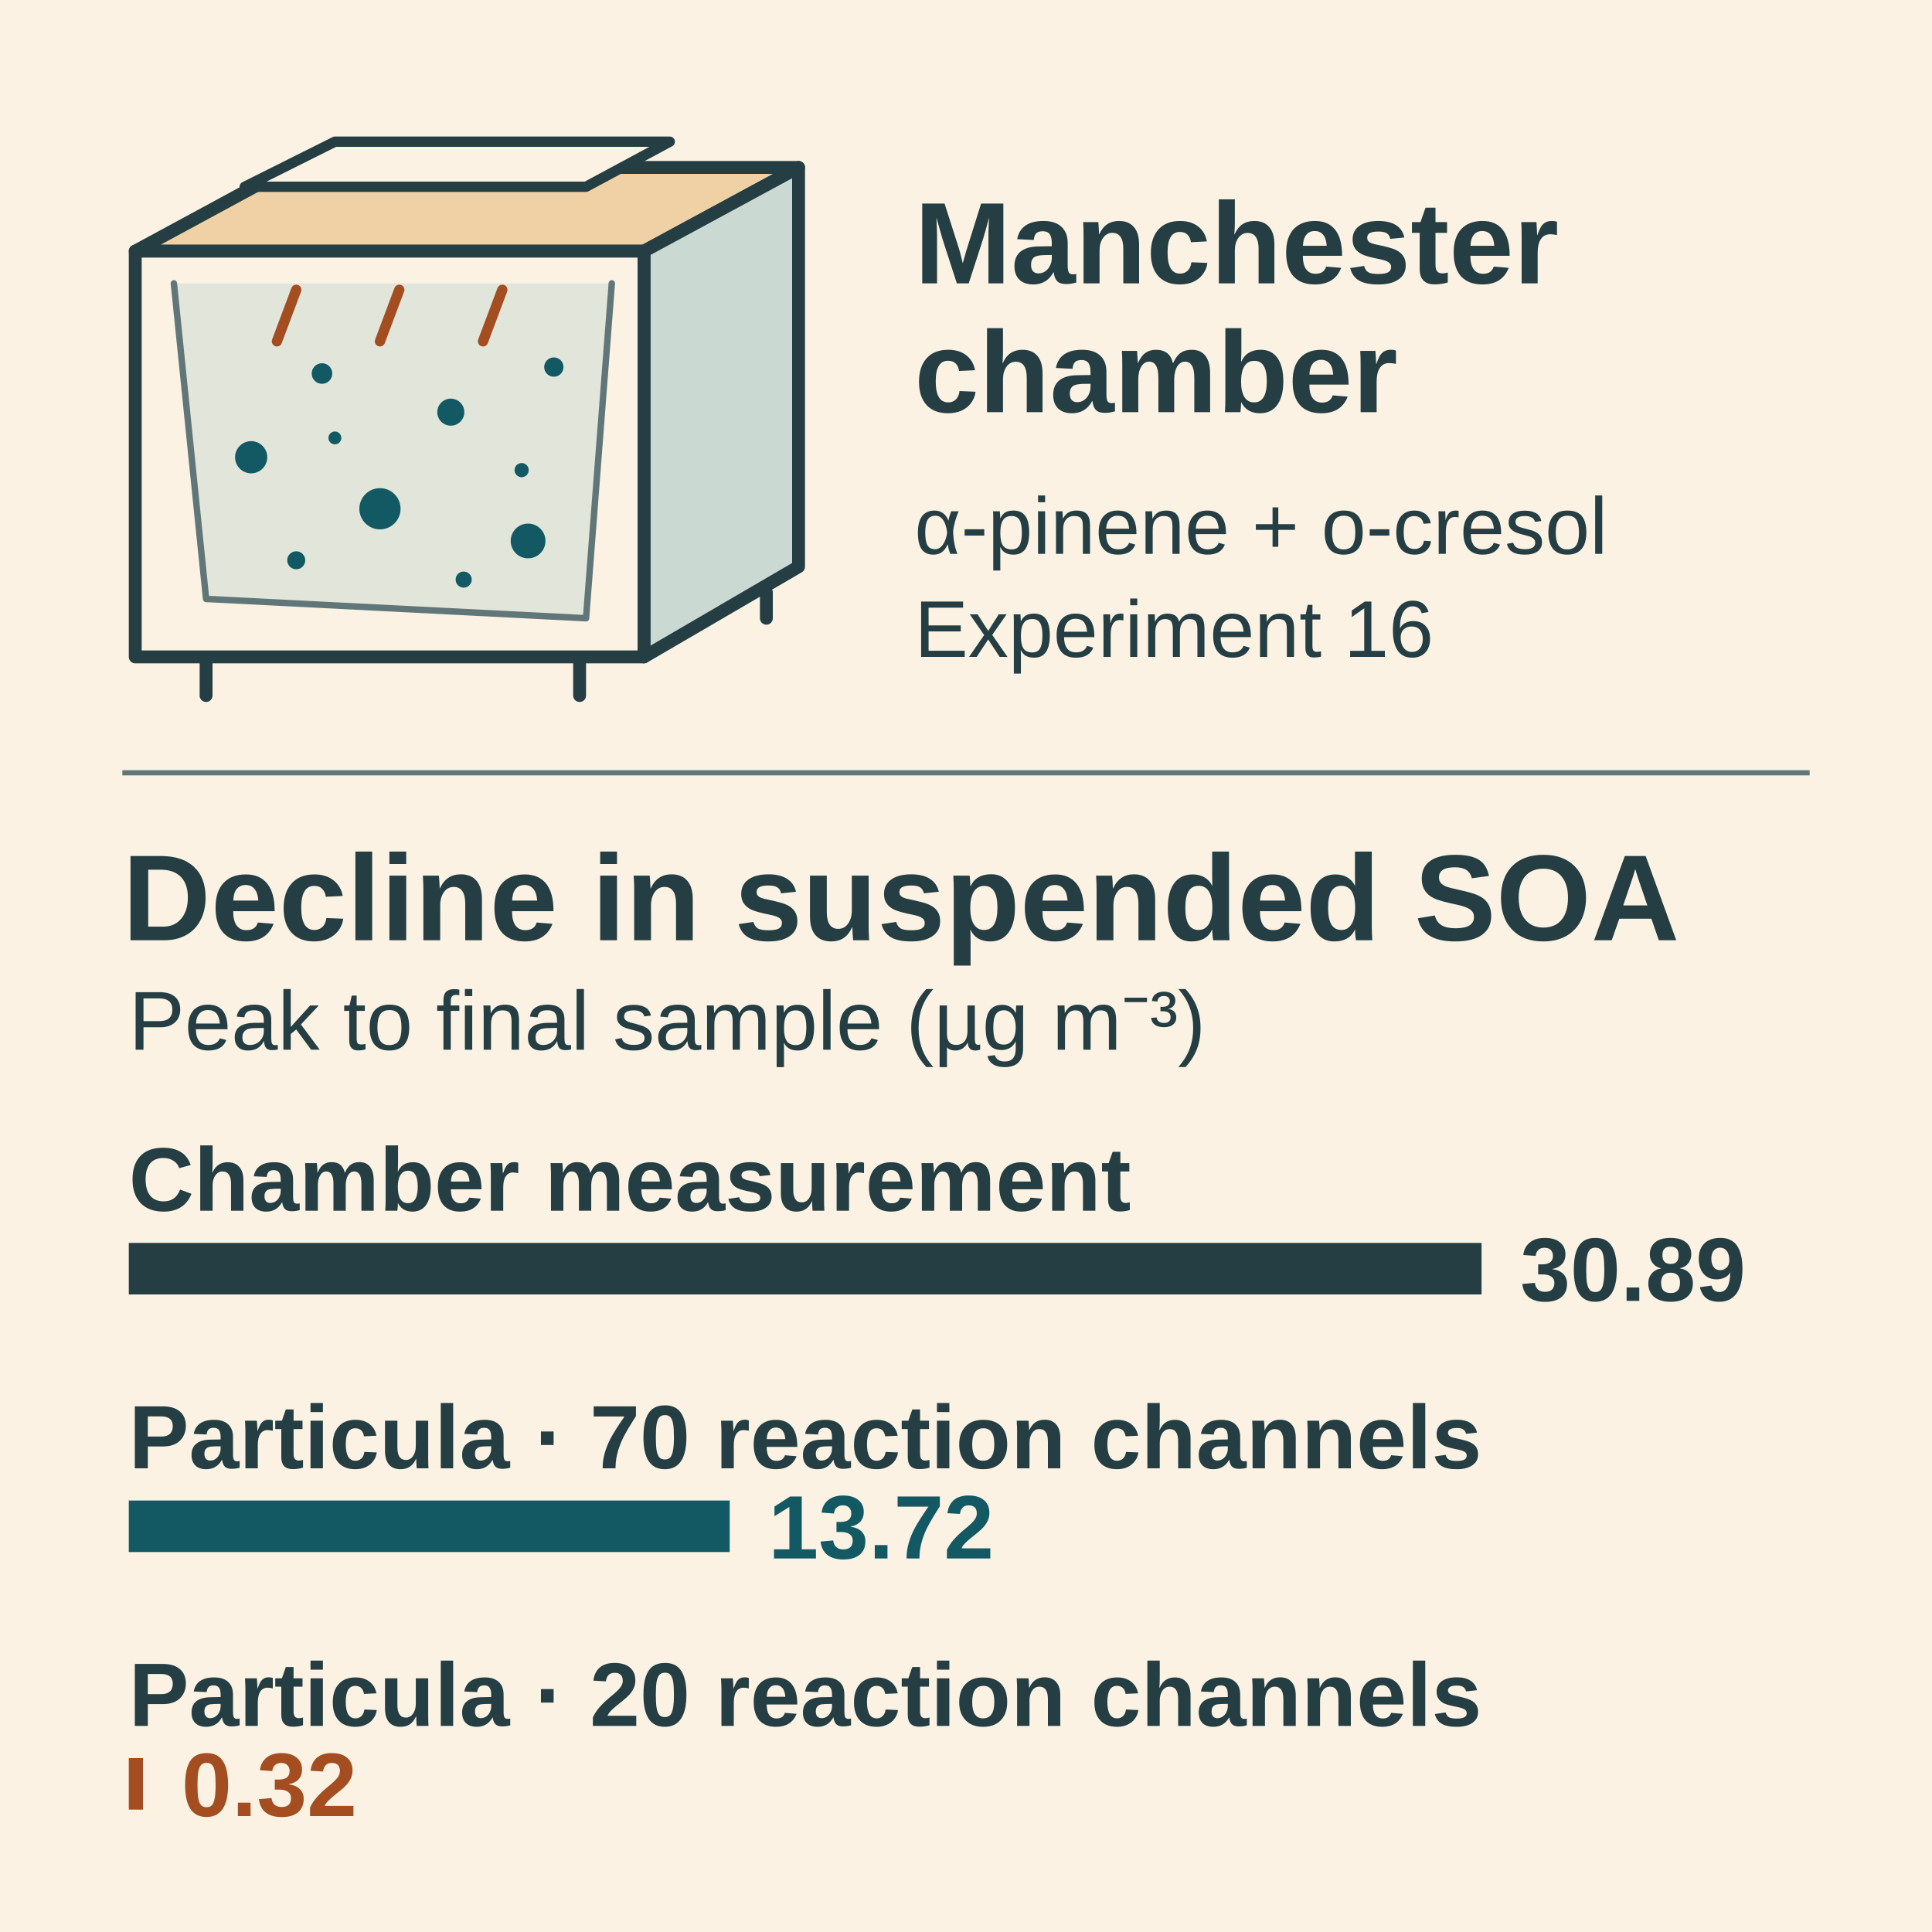
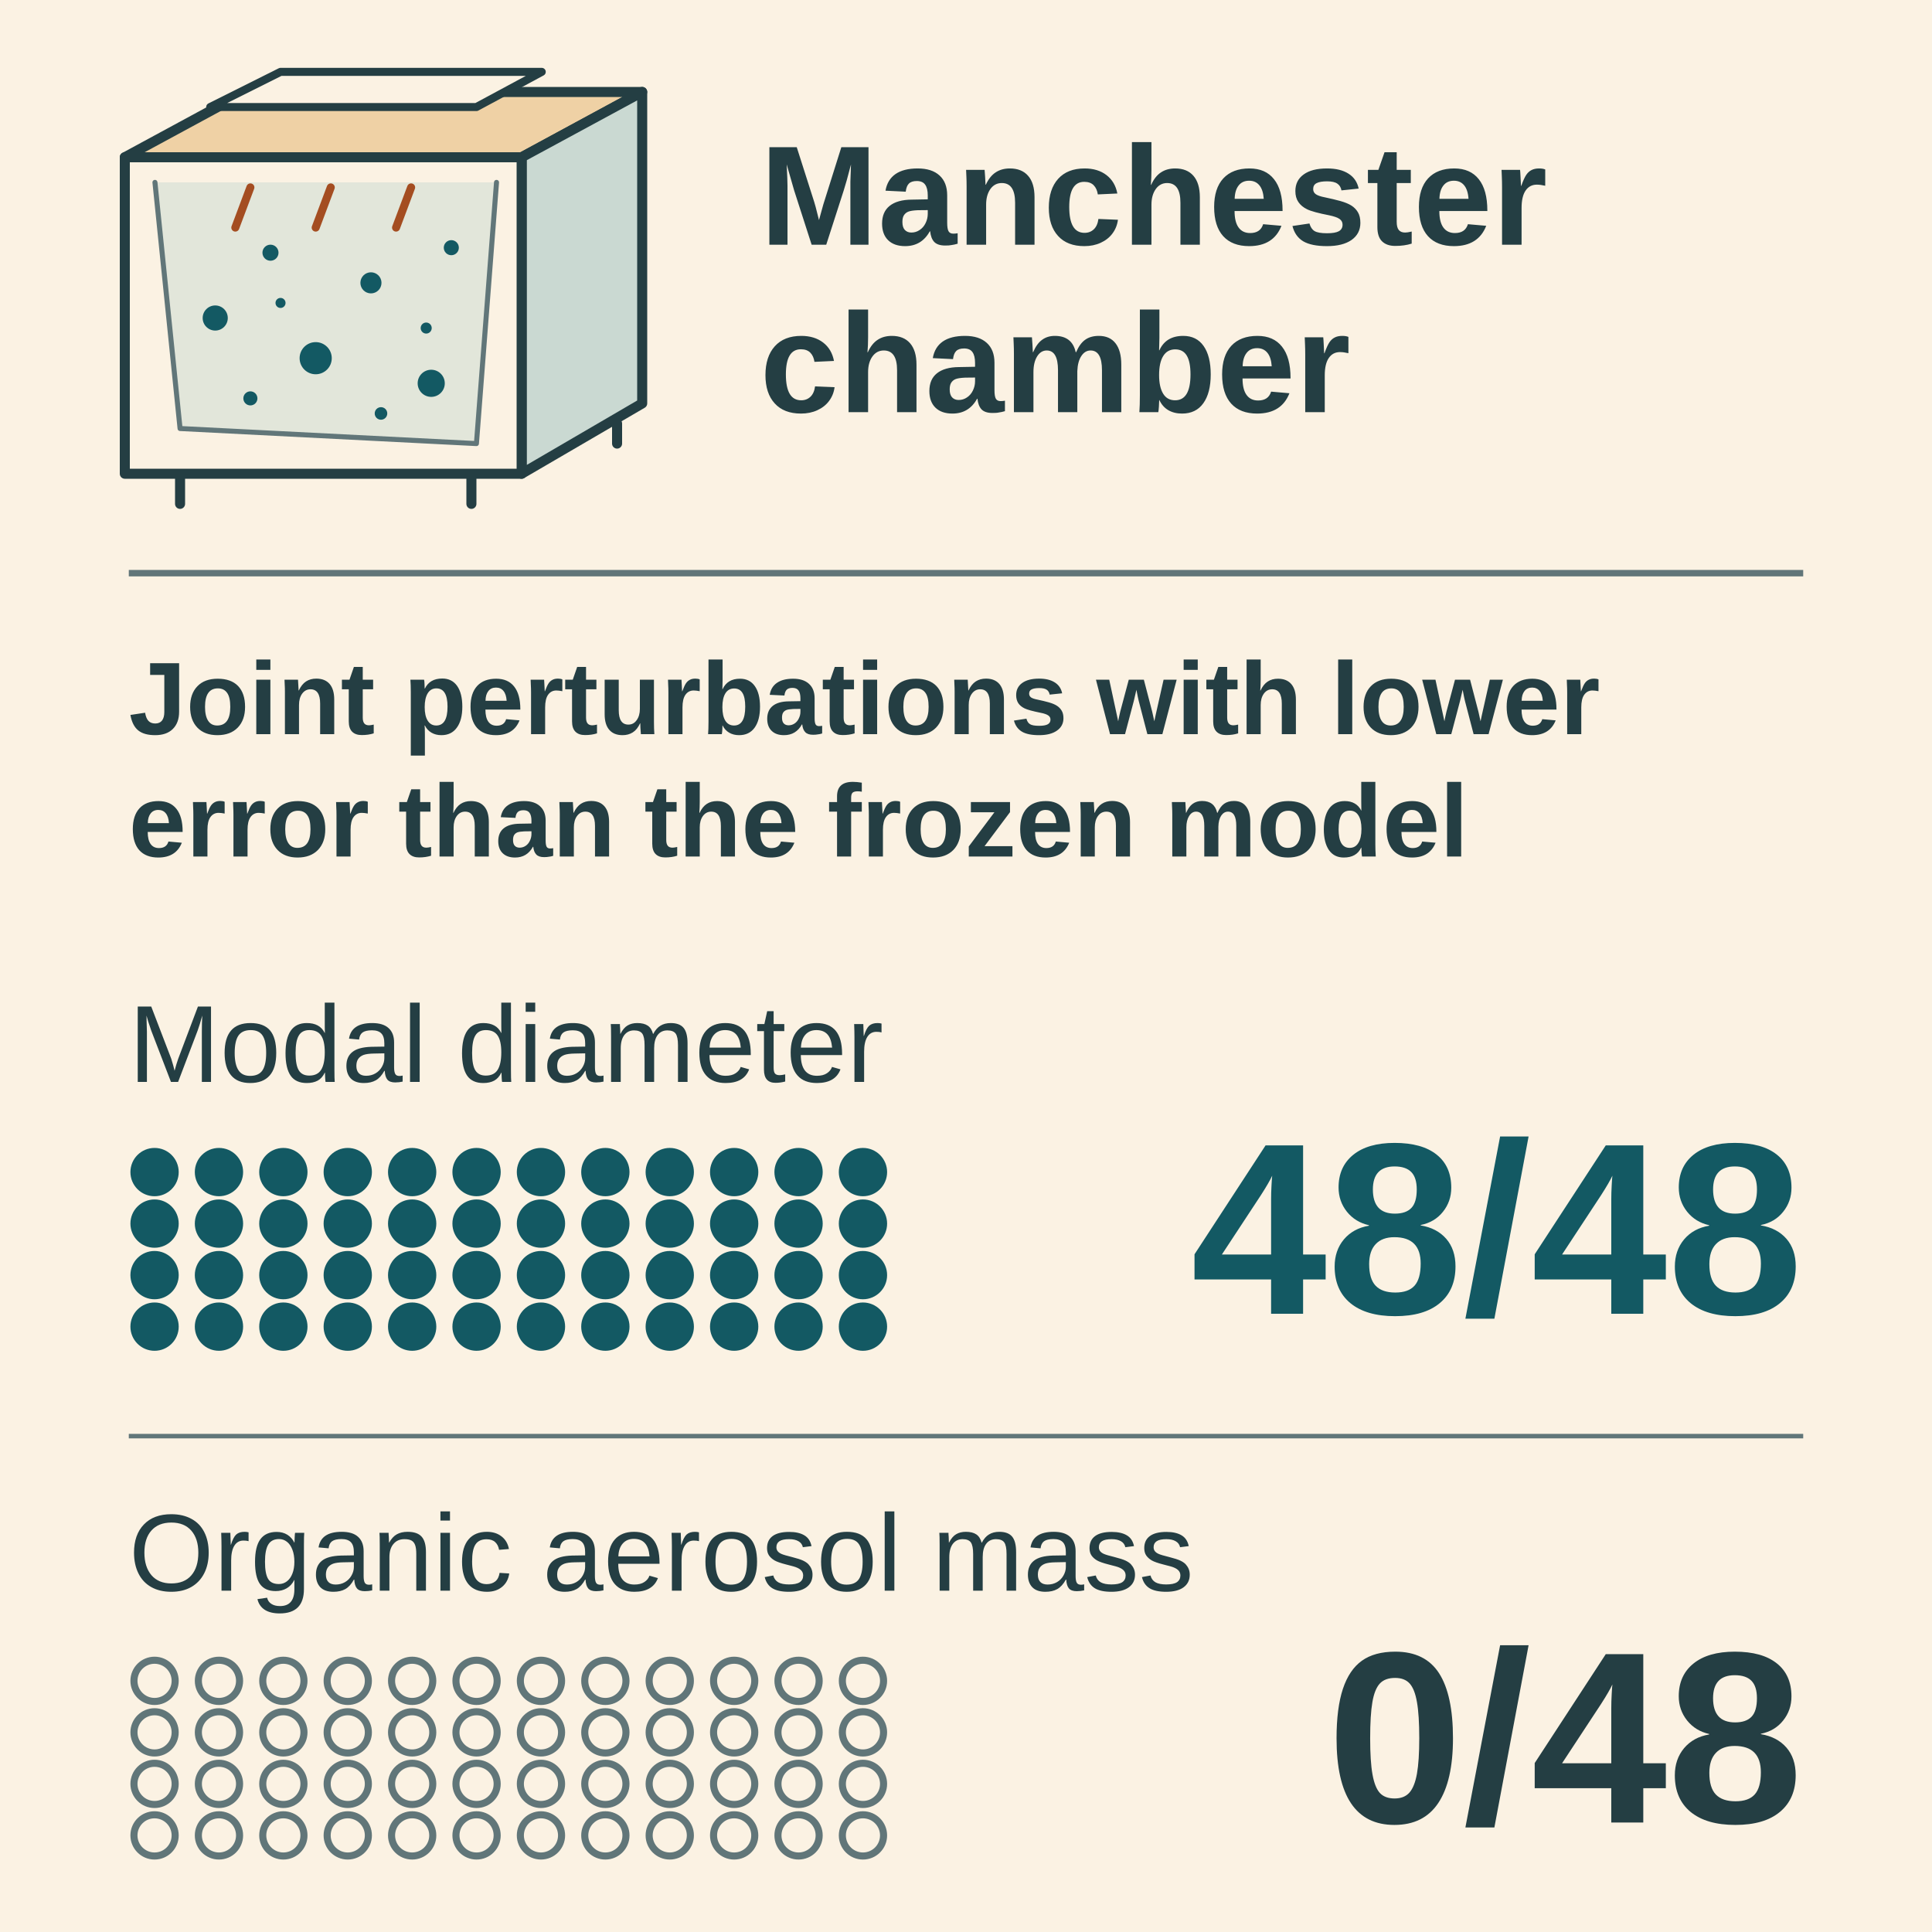
- <svg xmlns="http://www.w3.org/2000/svg" width="3in" height="3in" viewBox="0 0 300 300" role="img" aria-labelledby="title desc">
+ <svg xmlns="http://www.w3.org/2000/svg" xmlns:xlink="http://www.w3.org/1999/xlink" width="3in" height="3in" viewBox="0 0 300 300" role="img" aria-labelledby="title desc">
+   <defs>
+     <g id="row">
+       <circle cx="0" cy="0" r="3.2" />
+       <circle cx="10" cy="0" r="3.2" />
+       <circle cx="20" cy="0" r="3.2" />
+       <circle cx="30" cy="0" r="3.2" />
+       <circle cx="40" cy="0" r="3.2" />
+       <circle cx="50" cy="0" r="3.2" />
+       <circle cx="60" cy="0" r="3.2" />
+       <circle cx="70" cy="0" r="3.2" />
+       <circle cx="80" cy="0" r="3.2" />
+       <circle cx="90" cy="0" r="3.2" />
+       <circle cx="100" cy="0" r="3.2" />
+       <circle cx="110" cy="0" r="3.2" />
+     </g>
+     <g id="draws">
+       <use href="#row" xlink:href="#row" y="0" />
+       <use href="#row" xlink:href="#row" y="8" />
+       <use href="#row" xlink:href="#row" y="16" />
+       <use href="#row" xlink:href="#row" y="24" />
+     </g>
+   </defs>
  <rect width="300" height="300" fill="#FBF2E3" />
-   <g stroke-linejoin="round" stroke-linecap="round">
+   <g transform="translate(3 -6) scale(.78)" stroke-linejoin="round" stroke-linecap="round">
    <path d="M21 39 L45 26 L124 26 L100 39 Z" fill="#EFD1A5" stroke="#243E43" stroke-width="2" />
    <path d="M100 39 L124 26 L124 88 L100 102 Z" fill="#CAD9D2" stroke="#243E43" stroke-width="2" />
    <path d="M21 39 L100 39 L100 102 L21 102 Z" fill="#FBF2E3" stroke="#243E43" stroke-width="2" />
    <path d="M27 44 L32 93 L91 96 L95 44" fill="#CAD9D2" fill-opacity=".51" stroke="#617679" stroke-width="1" />
    <path d="M38 29 L52 22 L104 22 L91 29 Z" fill="#FBF2E3" stroke="#243E43" stroke-width="1.6" />
    <path d="M46 45 l-3 8 M62 45 l-3 8 M78 45 l-3 8" stroke="#A44D21" stroke-width="1.6" />
    <path d="M32 103 v5 M90 103 v5 M119 92 v4" stroke="#243E43" stroke-width="2" />
    <circle cx="39" cy="71" r="2.5" fill="#135963" />
    <circle cx="50" cy="58" r="1.6" fill="#135963" />
    <circle cx="59" cy="79" r="3.2" fill="#135963" />
    <circle cx="70" cy="64" r="2.1" fill="#135963" />
    <circle cx="82" cy="84" r="2.7" fill="#135963" />
    <circle cx="86" cy="57" r="1.5" fill="#135963" />
    <circle cx="46" cy="87" r="1.4" fill="#135963" />
    <circle cx="72" cy="90" r="1.25" fill="#135963" />
    <circle cx="52" cy="68" r="1" fill="#135963" />
    <circle cx="81" cy="73" r="1.1" fill="#135963" />
  </g>
  <g font-family="Liberation Sans, Arial, sans-serif" fill="#243E43">
-     <text x="142" y="44" font-size="18" font-weight="bold">Manchester</text>
-     <text x="142" y="64" font-size="18" font-weight="bold">chamber</text>
-     <text x="142" y="86" font-size="12.5">α-pinene + o-cresol</text>
-     <text x="142" y="102" font-size="12.5">Experiment 16</text>
-     <path d="M19 120 H281" stroke="#617679" stroke-width=".8" />
-     <text x="19" y="146" font-size="19" font-weight="bold">Decline in suspended SOA</text>
-     <text x="20" y="163" font-size="13">Peak to final sample (µg m⁻³)</text>
-     <text x="20" y="188" font-size="14" font-weight="bold">Chamber measurement</text>
-     <rect x="20" y="193" width="210.052" height="8" fill="#243E43" />
-     <text x="236.05" y="202" font-weight="bold" font-size="14" fill="#243E43">30.89</text>
-     <text x="20" y="228" font-size="14" font-weight="bold">Particula · 70 reaction channels</text>
-     <rect x="20" y="233" width="93.310" height="8" fill="#135963" />
-     <text x="119.31" y="242" font-weight="bold" font-size="14" fill="#135963">13.72</text>
-     <text x="20" y="268" font-size="14" font-weight="bold">Particula · 20 reaction channels</text>
-     <rect x="20" y="273" width="2.205" height="8" fill="#A44D21" />
-     <text x="28.20" y="282" font-weight="bold" font-size="14" fill="#A44D21">0.32</text>
+     <text x="118" y="38" font-weight="bold" font-size="22">Manchester</text>
+     <text x="118" y="64" font-weight="bold" font-size="22">chamber</text>
+     <path d="M20 89 H280" stroke="#617679" stroke-width="1" />
+     <text x="20" y="114" font-size="16" font-weight="bold">Joint perturbations with lower</text>
+     <text x="20" y="133" font-size="16" font-weight="bold">error than the frozen model</text>
+     <text x="20" y="168" font-size="17">Modal diameter</text>
+     <use href="#draws" xlink:href="#draws" x="24" y="182" fill="#135963" stroke="#135963" stroke-width="1.1" />
+     <text x="280" y="204" text-anchor="end" font-size="38" font-weight="bold" fill="#135963">48/48</text>
+     <path d="M20 223 H280" stroke="#617679" stroke-width=".7" />
+     <text x="20" y="247" font-size="17">Organic aerosol mass</text>
+     <use href="#draws" xlink:href="#draws" x="24" y="261" fill="#FBF2E3" stroke="#617679" stroke-width="1.1" />
+     <text x="280" y="283" text-anchor="end" font-size="38" font-weight="bold">0/48</text>
  </g>
</svg>
